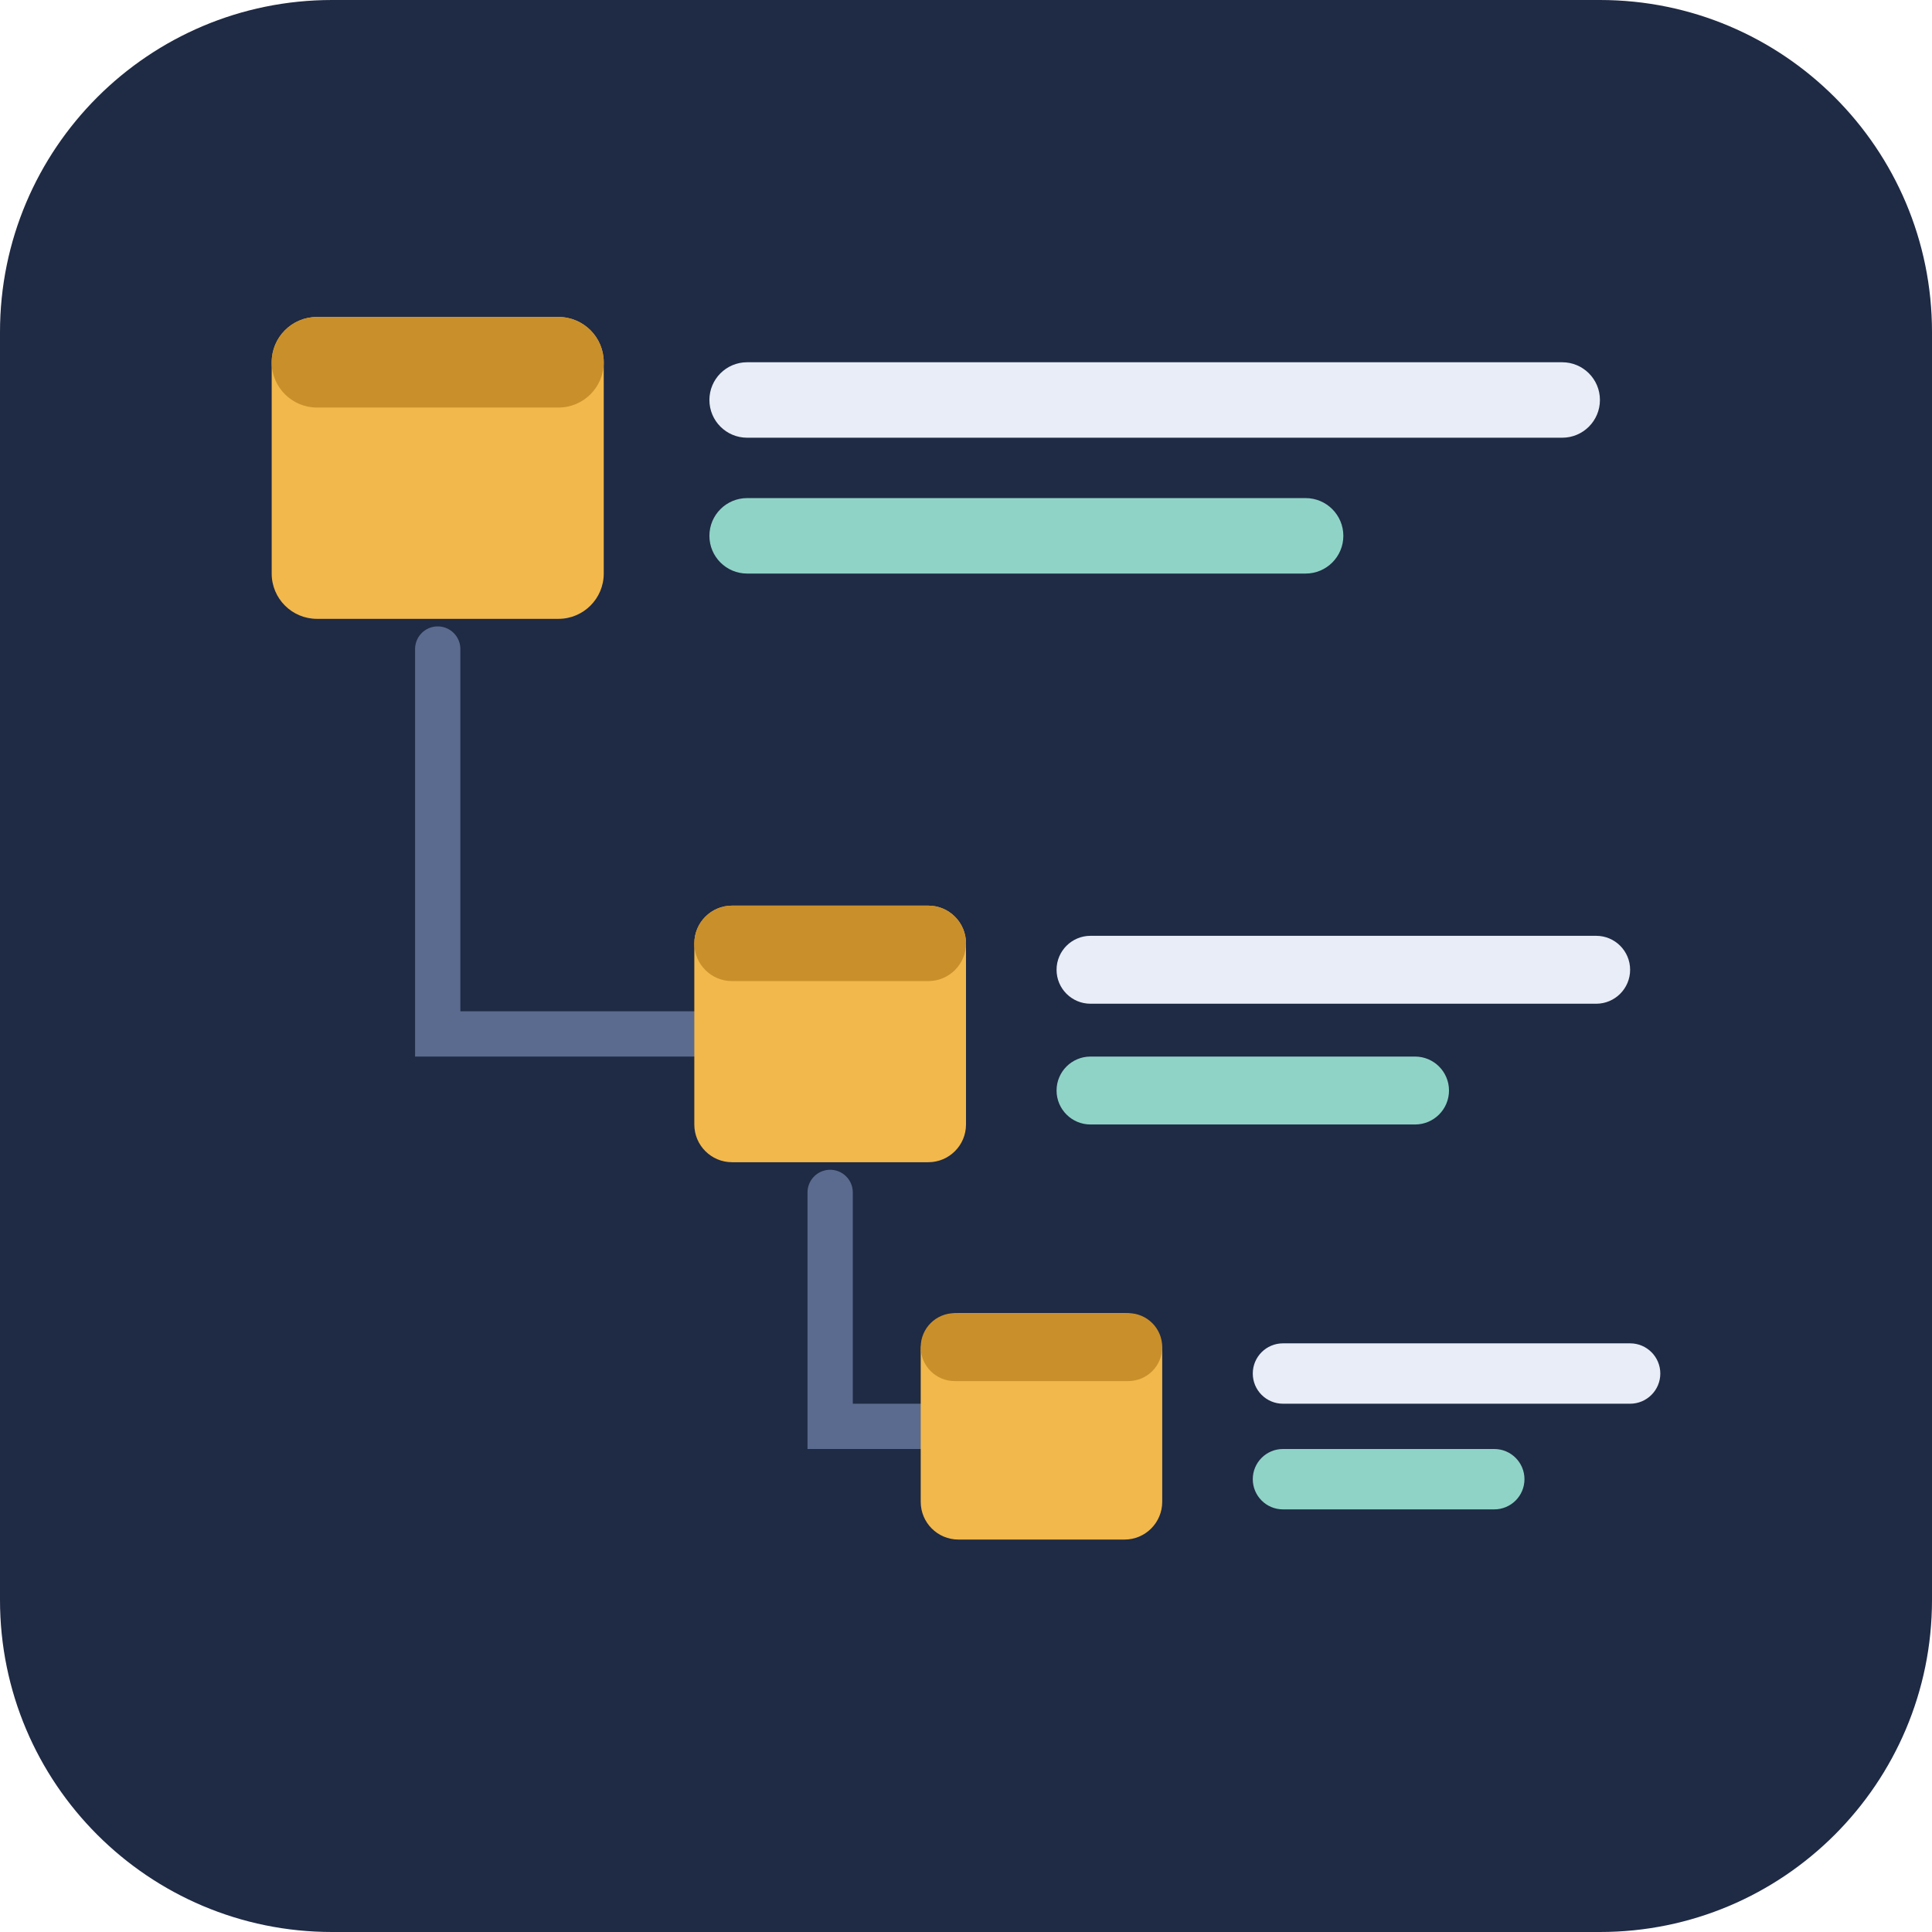
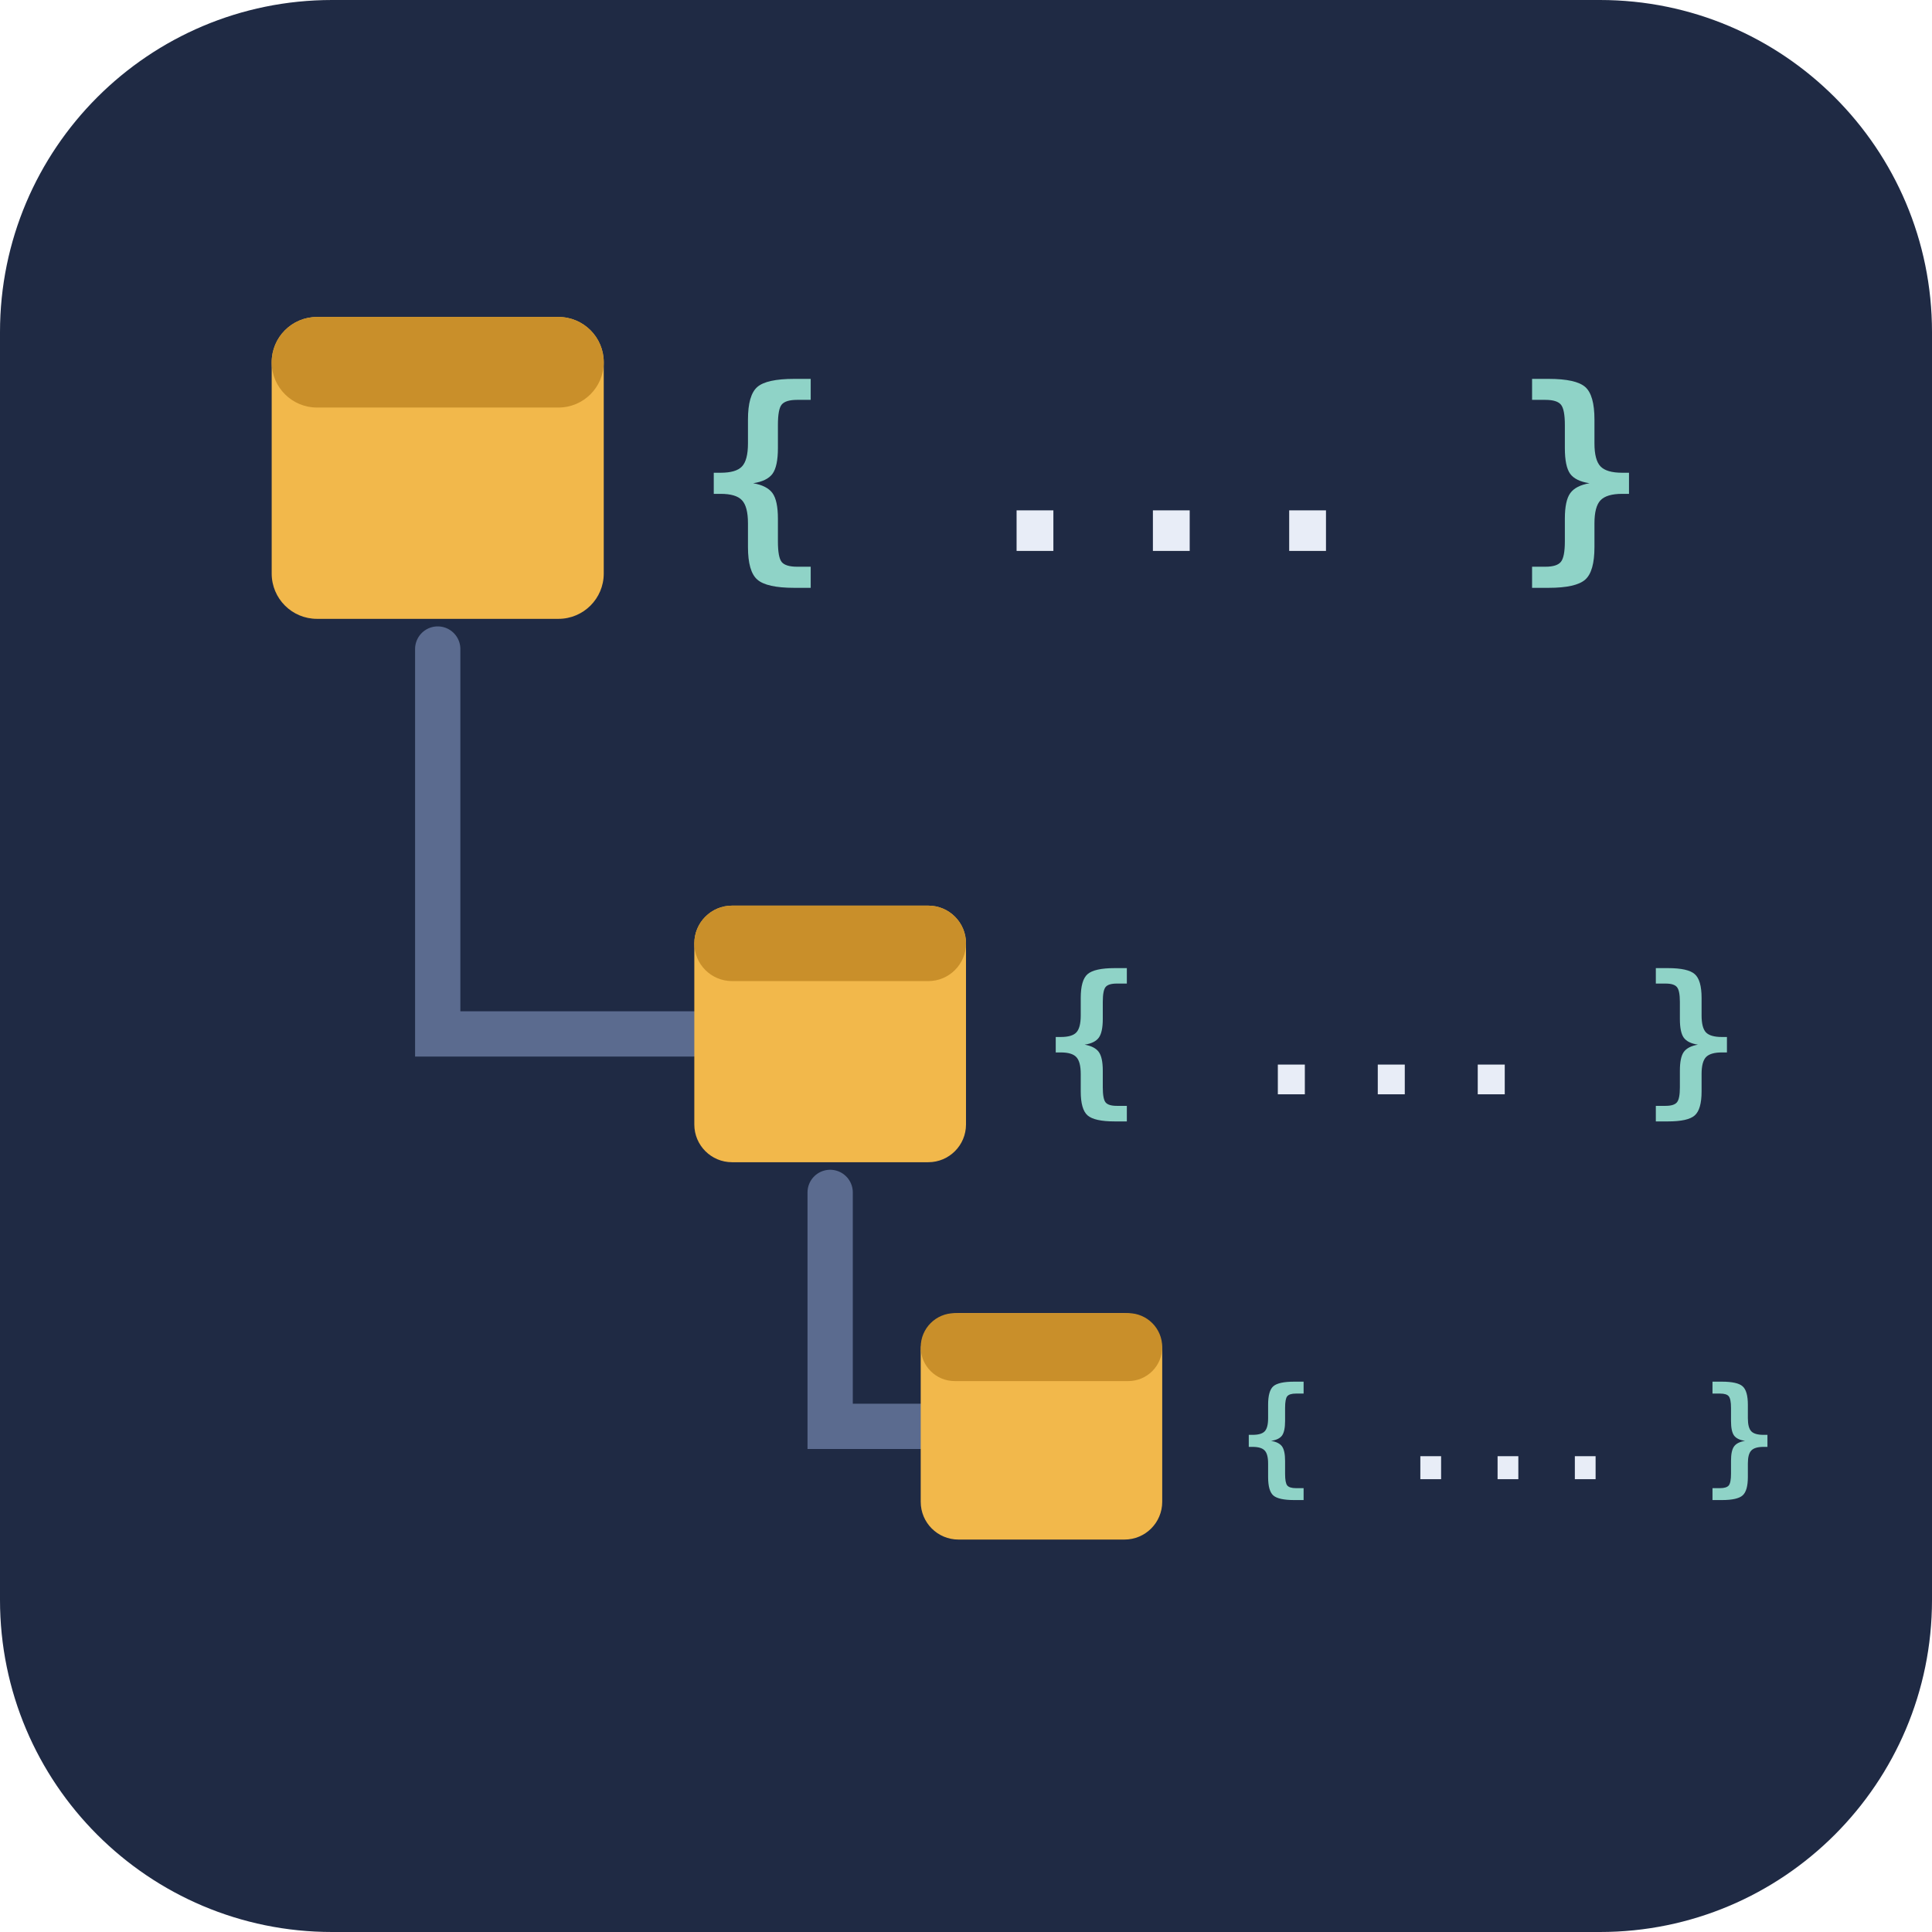
<svg xmlns="http://www.w3.org/2000/svg" width="256" height="256" viewBox="0 0 256 256">
  <rect width="256" height="256" rx="44" fill="#1f2a44" />
  <g fill="none" stroke="#5b6b8f" stroke-width="6" stroke-linecap="round">
    <path d="M58 86 V137 H92" />
    <path d="M110 158 V189 H122" />
  </g>
  <g>
    <g fill="#f2b84b">
      <rect x="36" y="42" width="44" height="40" rx="6" />
      <rect x="92" y="120" width="36" height="34" rx="5" />
      <rect x="122" y="174" width="32" height="30" rx="5" />
    </g>
    <g fill="#c98f2a">
      <rect x="36" y="42" width="44" height="12" rx="6" />
      <rect x="92" y="120" width="36" height="10" rx="5" />
      <rect x="122" y="174" width="32" height="9" rx="4.5" />
    </g>
-     <g fill="#e8edf7">
-       <rect x="94" y="48" width="118" height="10" rx="5" />
-       <rect x="94" y="66" width="84" height="10" rx="5" fill="#8fd3c7" />
-       <rect x="140" y="124" width="76" height="9" rx="4.5" />
-       <rect x="140" y="140" width="52" height="9" rx="4.5" fill="#8fd3c7" />
-       <rect x="166" y="178" width="54" height="8" rx="4" />
-       <rect x="166" y="192" width="36" height="8" rx="4" fill="#8fd3c7" />
+     <g font-family="Menlo, 'SF Mono', Consolas, 'DejaVu Sans Mono', monospace" font-weight="700" fill="#e8edf7">
+       <text x="92" y="73" font-size="30">
+         <tspan fill="#8fd3c7">{</tspan> ... <tspan fill="#8fd3c7">}</tspan>
+       </text>
+       <text x="138" y="145" font-size="22">
+         <tspan fill="#8fd3c7">{</tspan> ... <tspan fill="#8fd3c7">}</tspan>
+       </text>
+       <text x="164" y="196" font-size="17">
+         <tspan fill="#8fd3c7">{</tspan> ... <tspan fill="#8fd3c7">}</tspan>
+       </text>
    </g>
  </g>
</svg>
